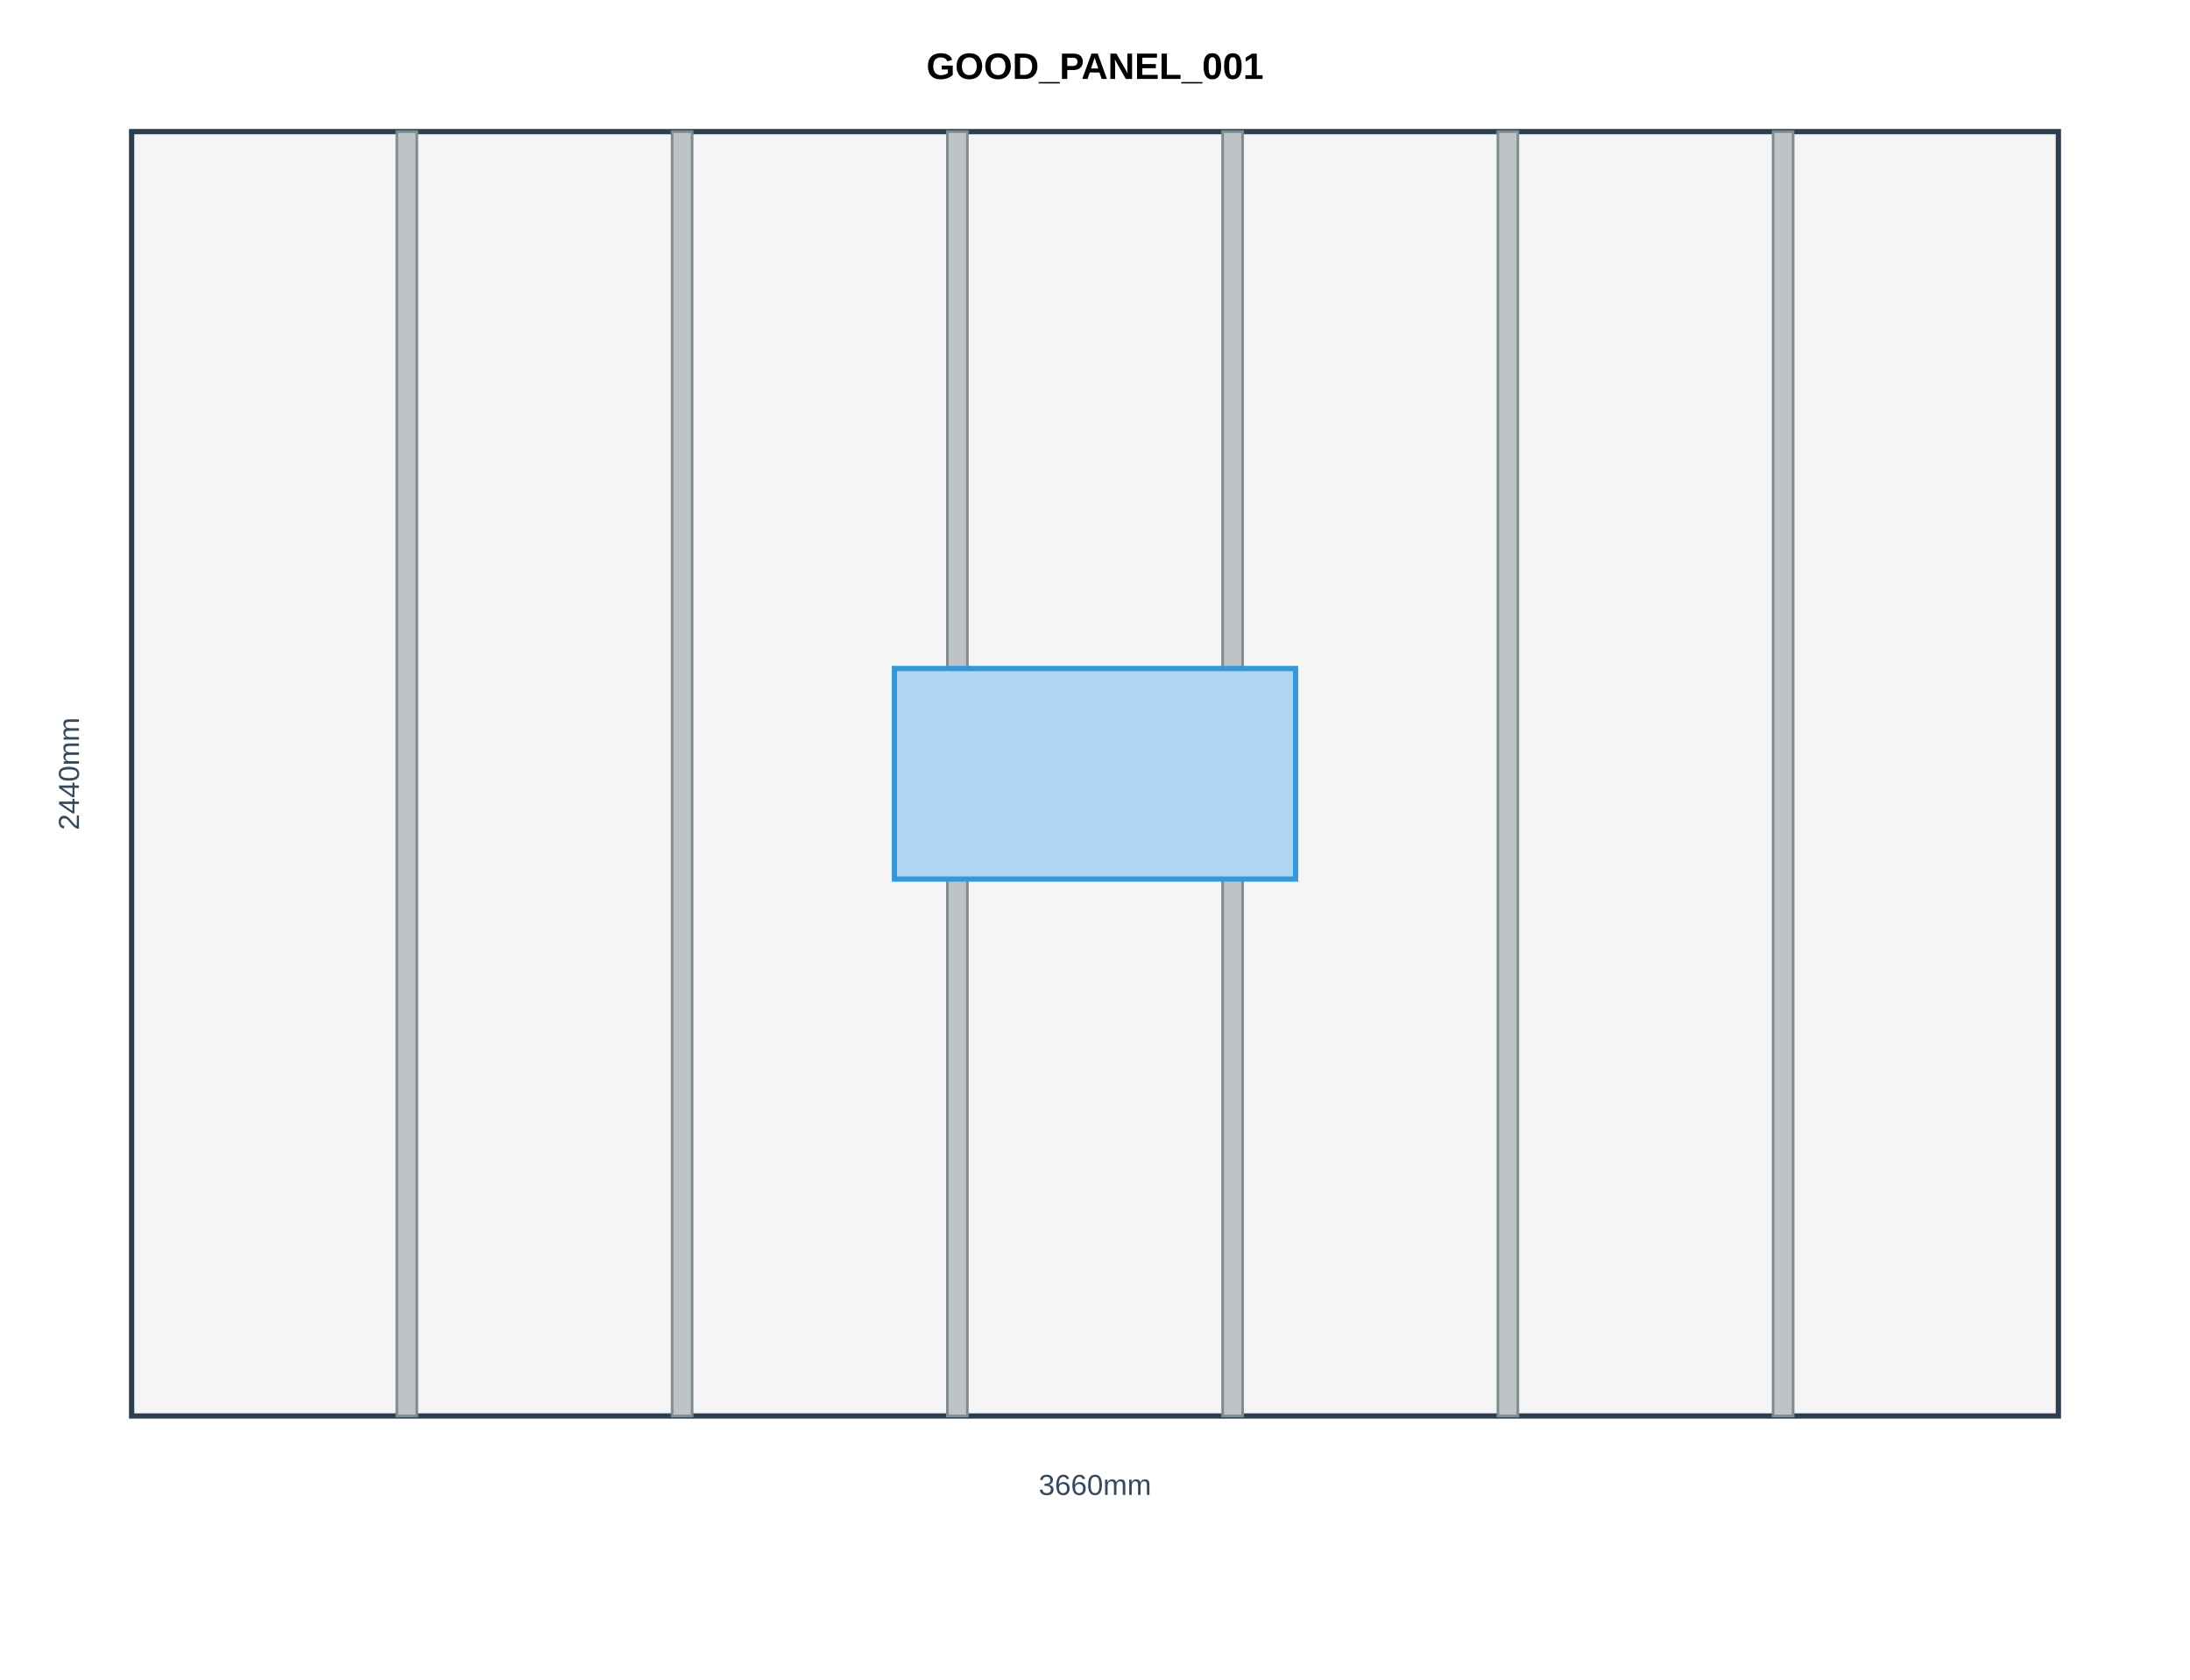
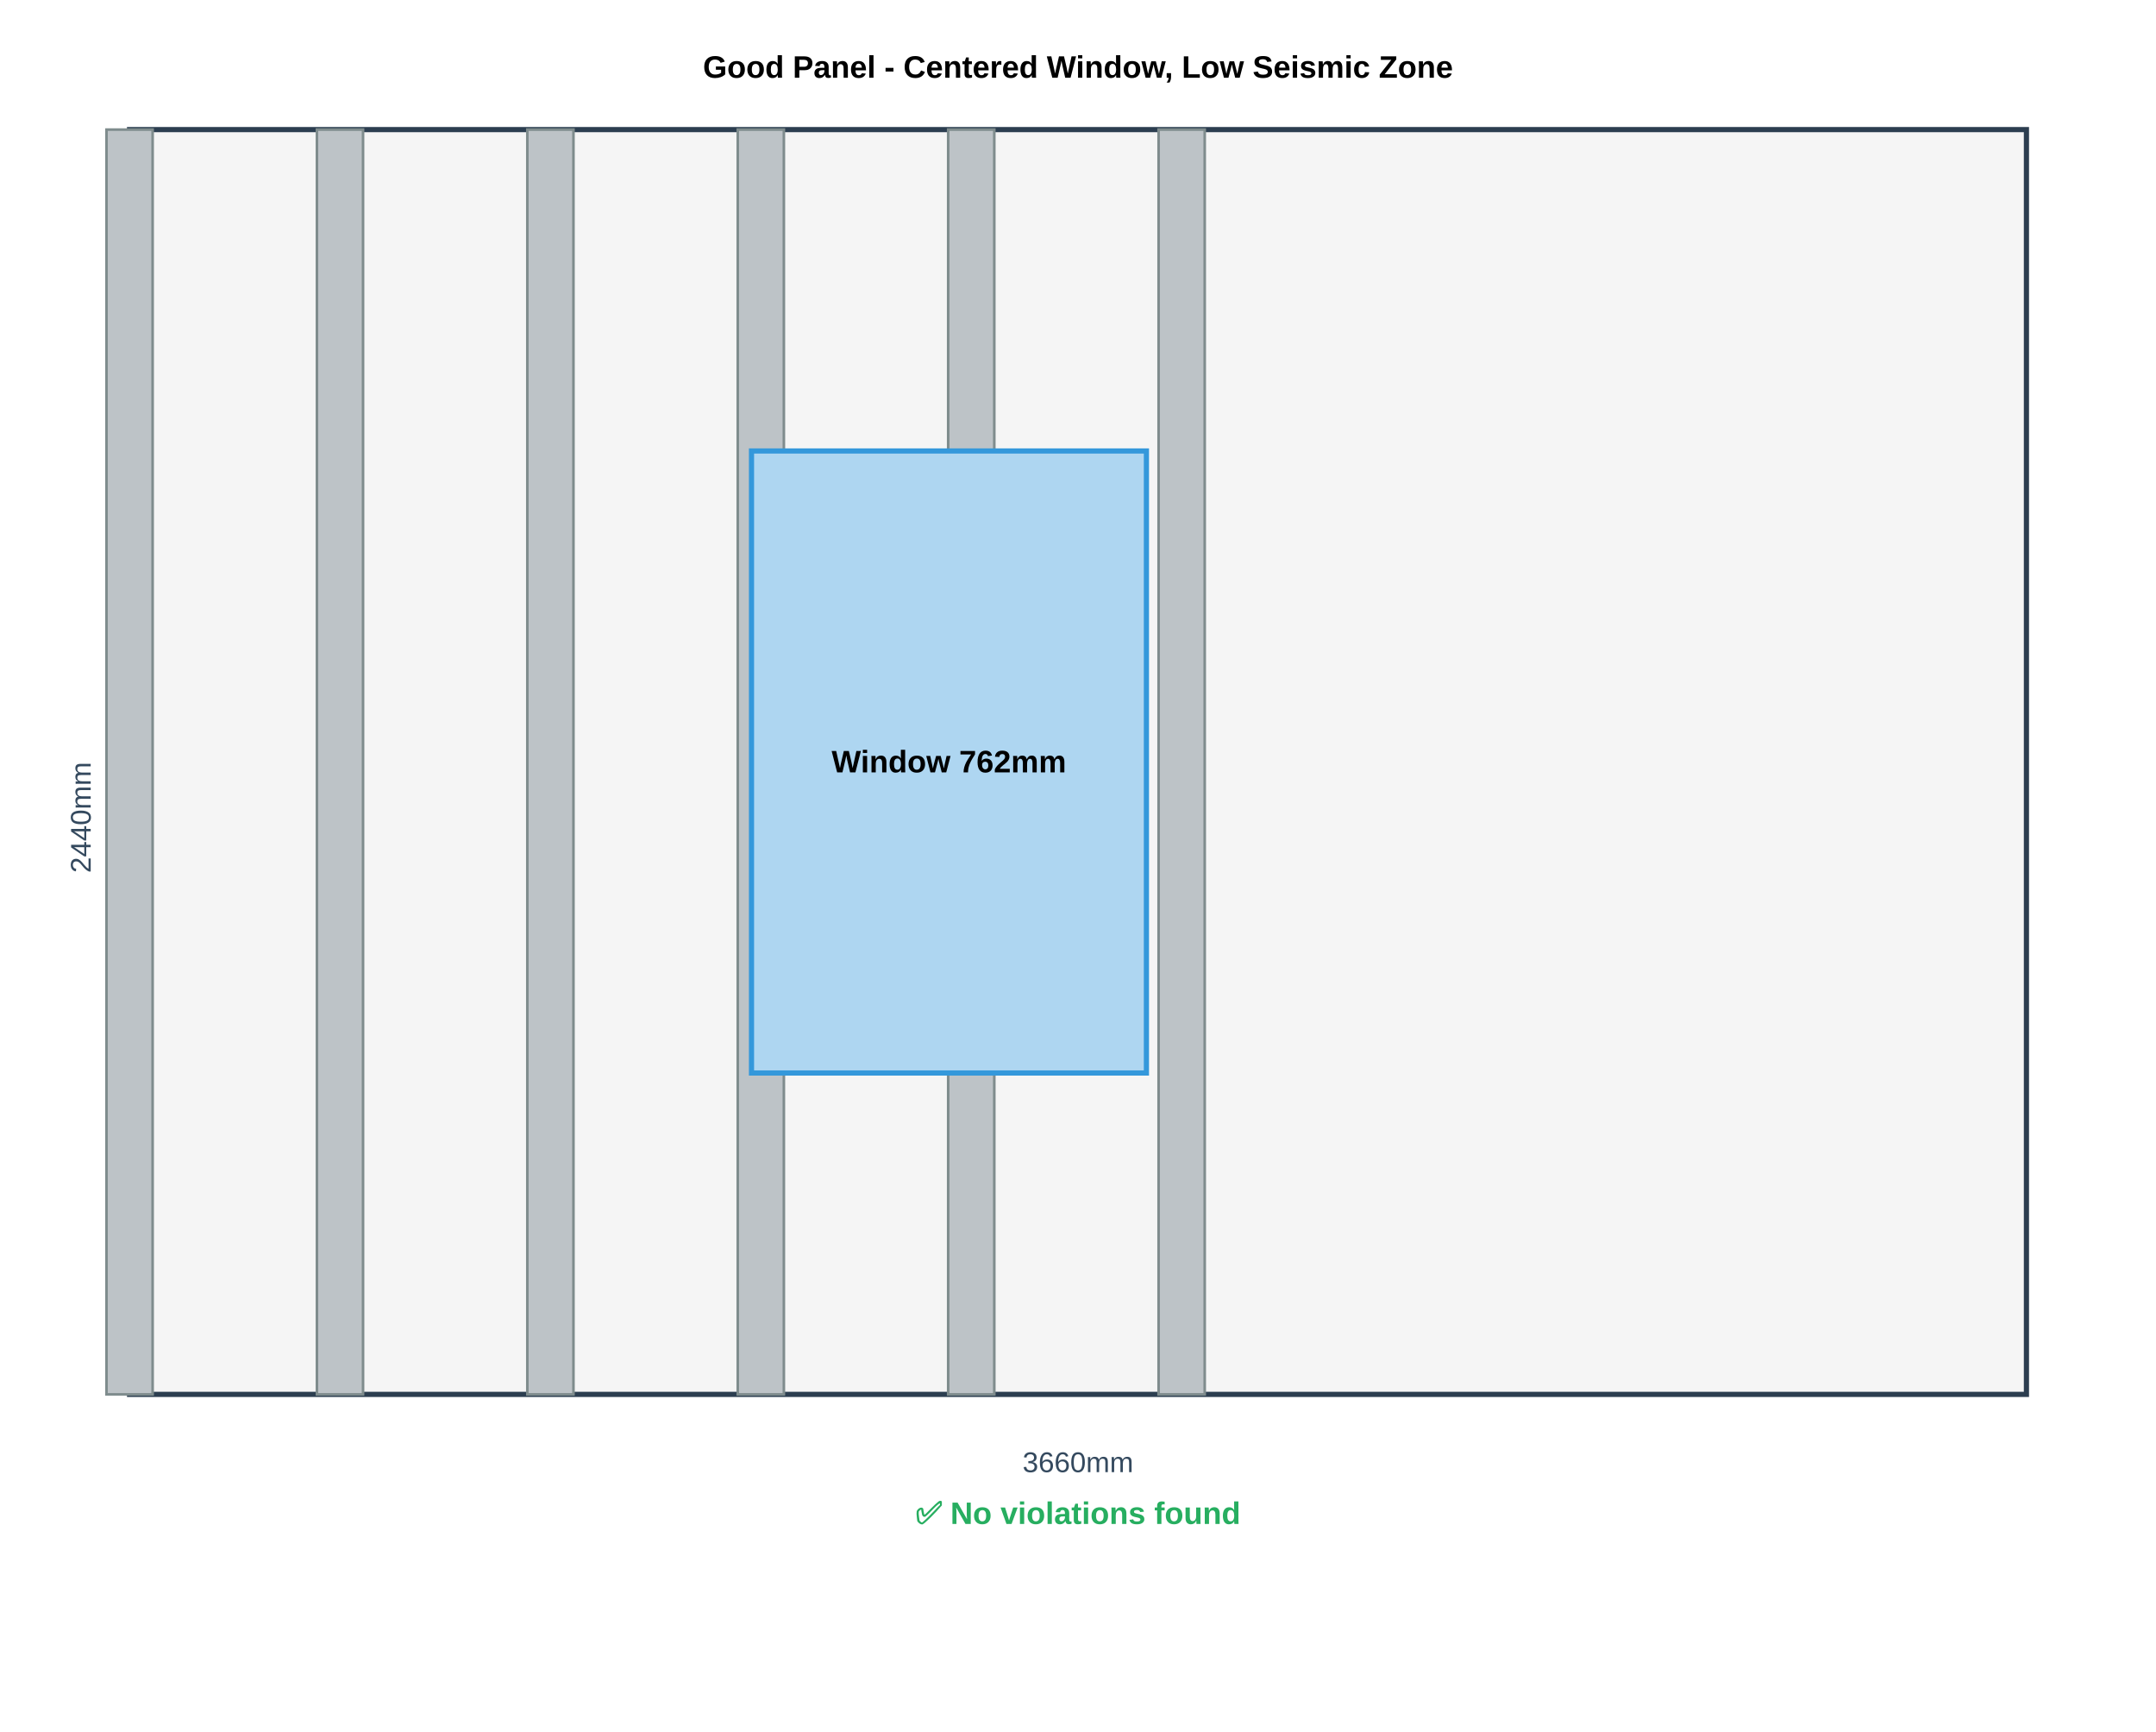
- <svg xmlns="http://www.w3.org/2000/svg" viewBox="0 0 832.0 638.0" width="832" height="638">
+ <svg xmlns="http://www.w3.org/2000/svg" viewBox="0 0 832.0 668.0" width="832" height="668">
  <defs>
    <style>
      text { font-family: Arial, sans-serif; }
      .panel-bg { fill: #F5F5F5; stroke: #2C3E50; stroke-width: 2; }
-       .stud { fill: #BDC3C7; stroke: #7F8C8D; stroke-width: 1; }
-       .window { fill: #AED6F1; stroke: #3498DB; stroke-width: 2; }
-       .label { font-size: 14px; font-weight: bold; }
+       .stud { stroke: #7F8C8D; stroke-width: 1; }
+       .stud-good { fill: #BDC3C7; }
+       .stud-bad { fill: #FF6B6B; }
+       .opening { stroke: #3498DB; stroke-width: 2; }
+       .opening-good { fill: #AED6F1; }
+       .opening-warn { fill: #FFD700; }
+       .label { font-size: 12px; font-weight: bold; }
      .dimension { font-size: 11px; fill: #34495E; }
+       .violation-text { font-size: 9px; fill: #000; }
    </style>
  </defs>
  <rect class="panel-bg" x="50" y="50" width="732.0" height="488.0" />
-   <rect class="stud" x="150.771" y="50" width="7.6" height="488.0" />
-   <rect class="stud" x="255.343" y="50" width="7.6" height="488.0" />
-   <rect class="stud" x="359.914" y="50" width="7.6" height="488.0" />
-   <rect class="stud" x="464.486" y="50" width="7.6" height="488.0" />
-   <rect class="stud" x="569.057" y="50" width="7.6" height="488.0" />
-   <rect class="stud" x="673.629" y="50" width="7.6" height="488.0" />
-   <rect class="window" x="339.8" y="254.0" width="152.4" height="80.0" />
-   <text class="label" text-anchor="middle" x="416.0" y="30">GOOD_PANEL_001</text>
-   <text class="dimension" text-anchor="middle" x="416.0" y="568.0">3660mm</text>
-   <text class="dimension" text-anchor="middle" x="30" y="294.0" transform="rotate(-90 30 294.0)">2440mm</text>
+   <rect class="stud stud-good" x="41.1" y="50" width="17.8" height="488.0" />
+   <rect class="stud stud-good" x="122.3" y="50" width="17.8" height="488.0" />
+   <rect class="stud stud-good" x="203.5" y="50" width="17.8" height="488.0" />
+   <rect class="stud stud-good" x="284.7" y="50" width="17.8" height="488.0" />
+   <rect class="stud stud-good" x="365.9" y="50" width="17.8" height="488.0" />
+   <rect class="stud stud-good" x="447.1" y="50" width="17.8" height="488.0" />
+   <rect class="opening opening-good" x="290.0" y="174.0" width="152.4" height="240.0" />
+   <text class="label" x="366.2" y="298.0" text-anchor="middle">Window 762mm</text>
+   <text class="label" x="416.0" y="30" text-anchor="middle">Good Panel - Centered Window, Low Seismic Zone</text>
+   <text class="dimension" x="416.0" y="568.0" text-anchor="middle">3660mm</text>
+   <text class="dimension" x="35" y="294.0" text-anchor="end" transform="rotate(-90 35 294.0)">2440mm</text>
+   <text class="label" x="416.0" y="588.0" text-anchor="middle" fill="#27AE60">✅ No violations found</text>
</svg>
